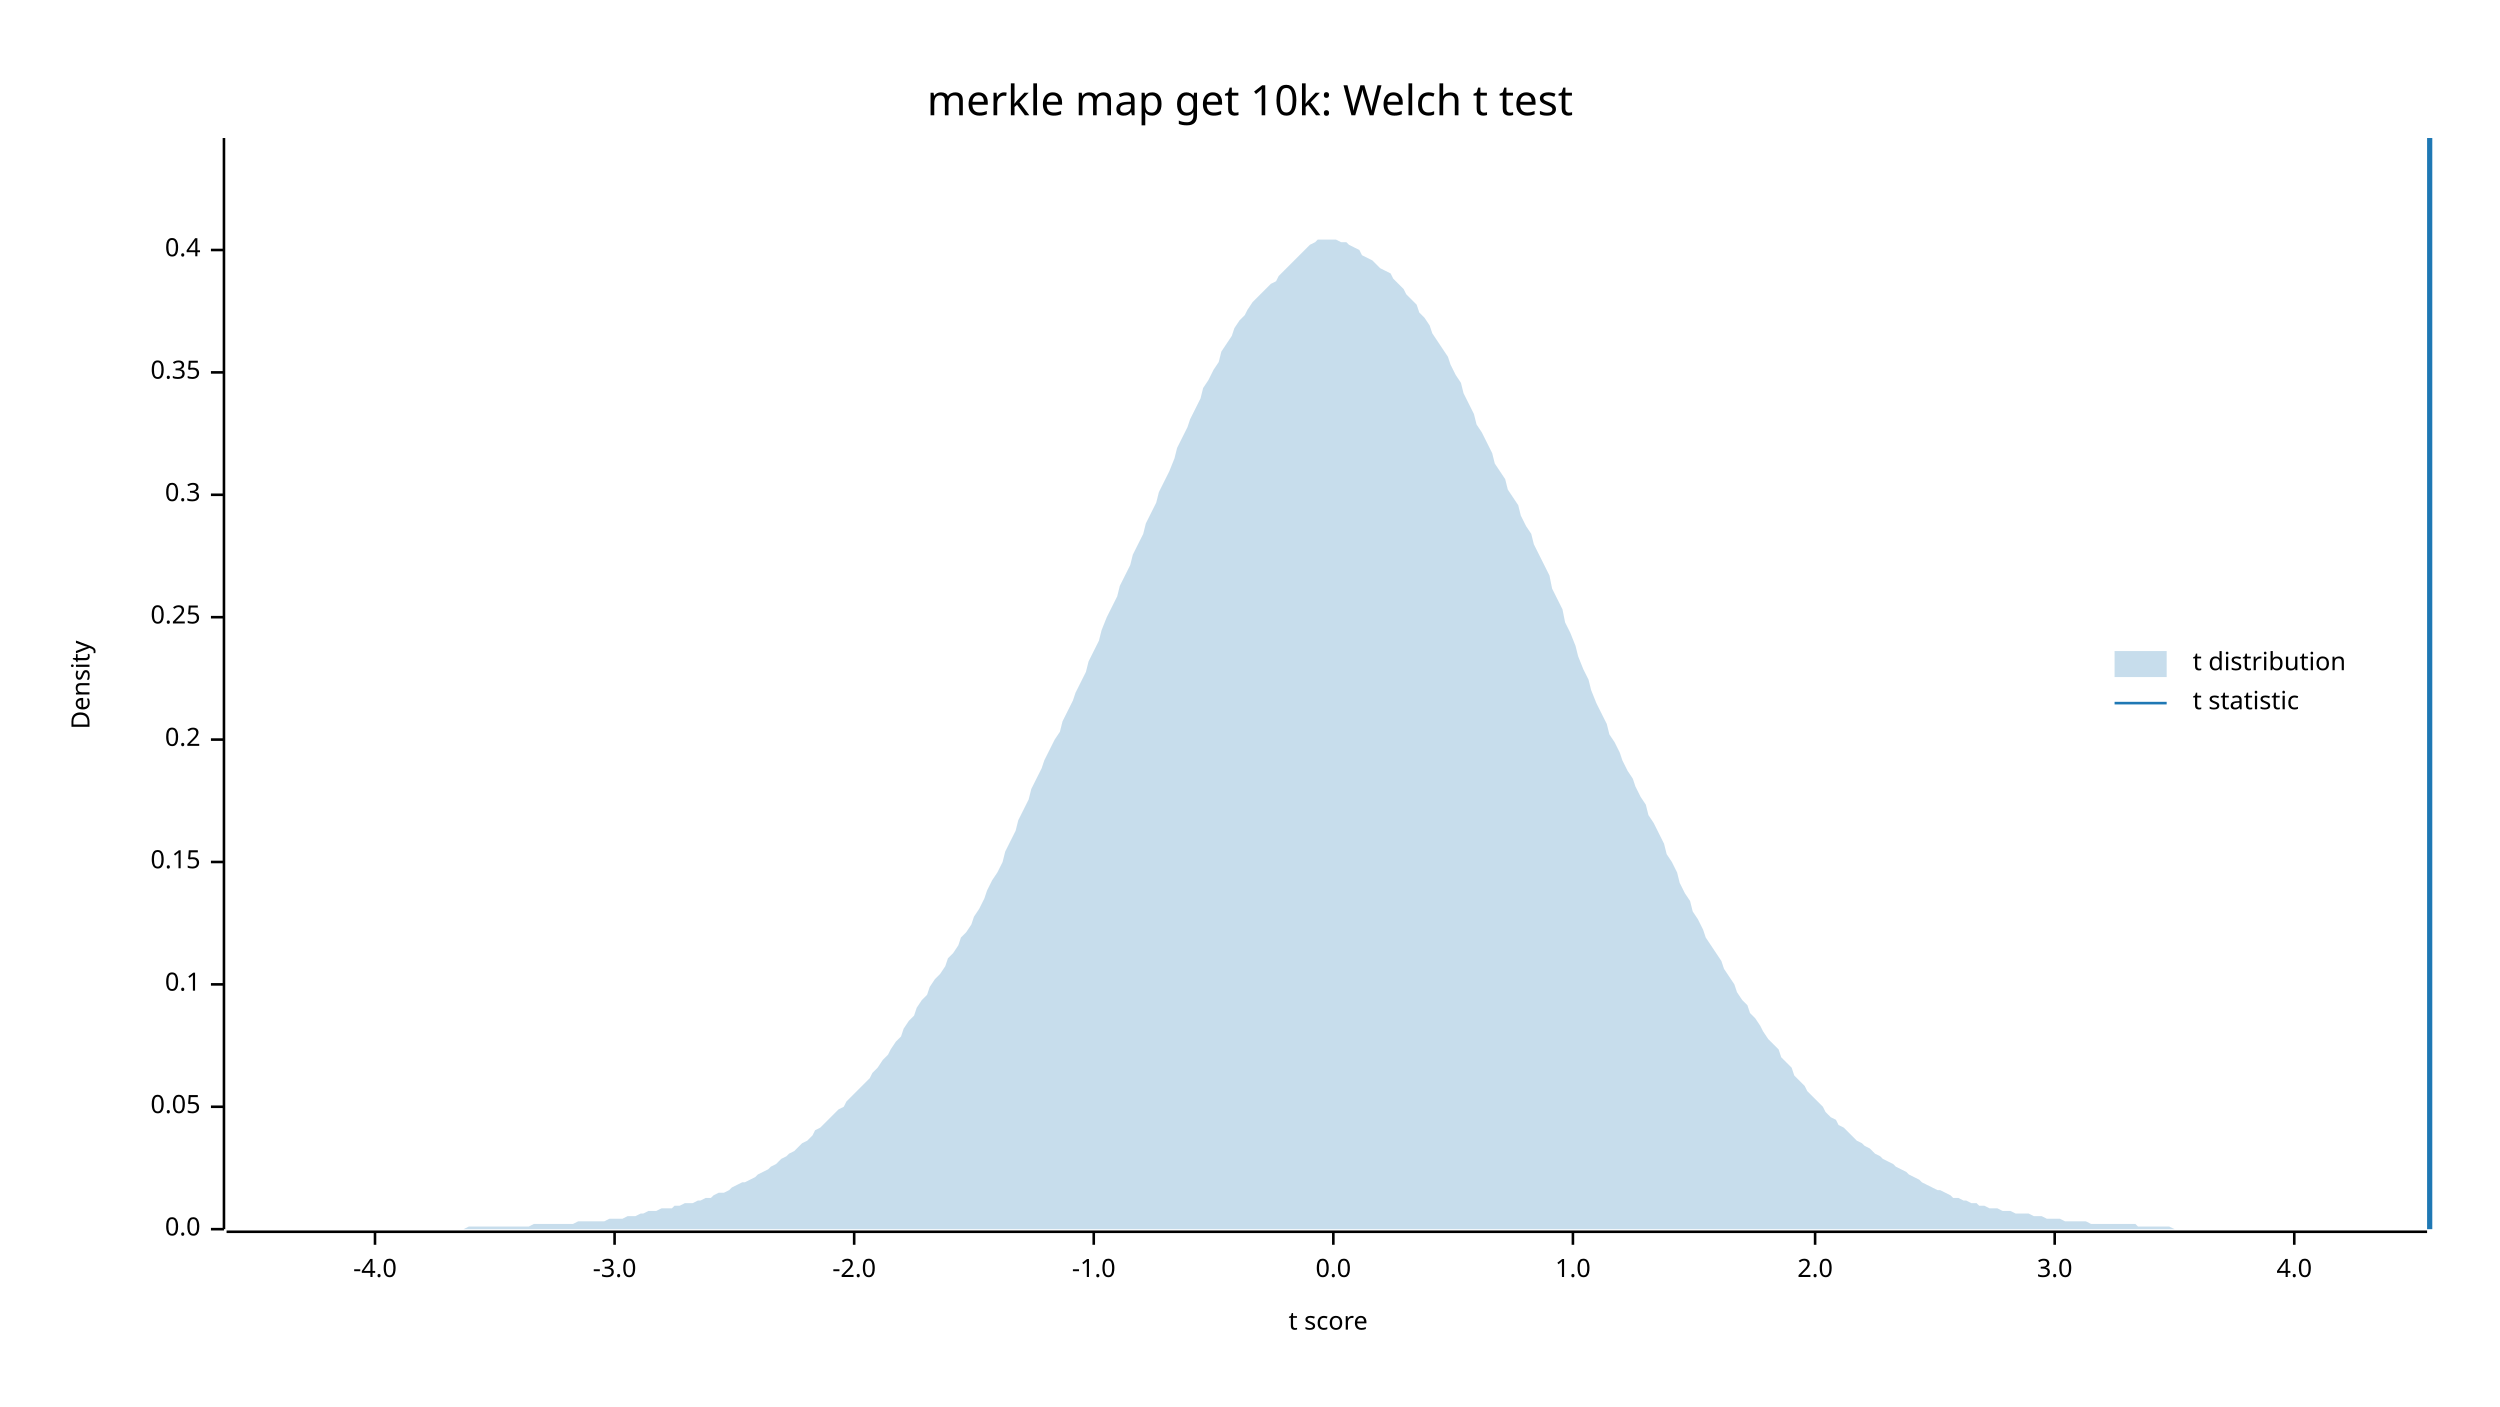
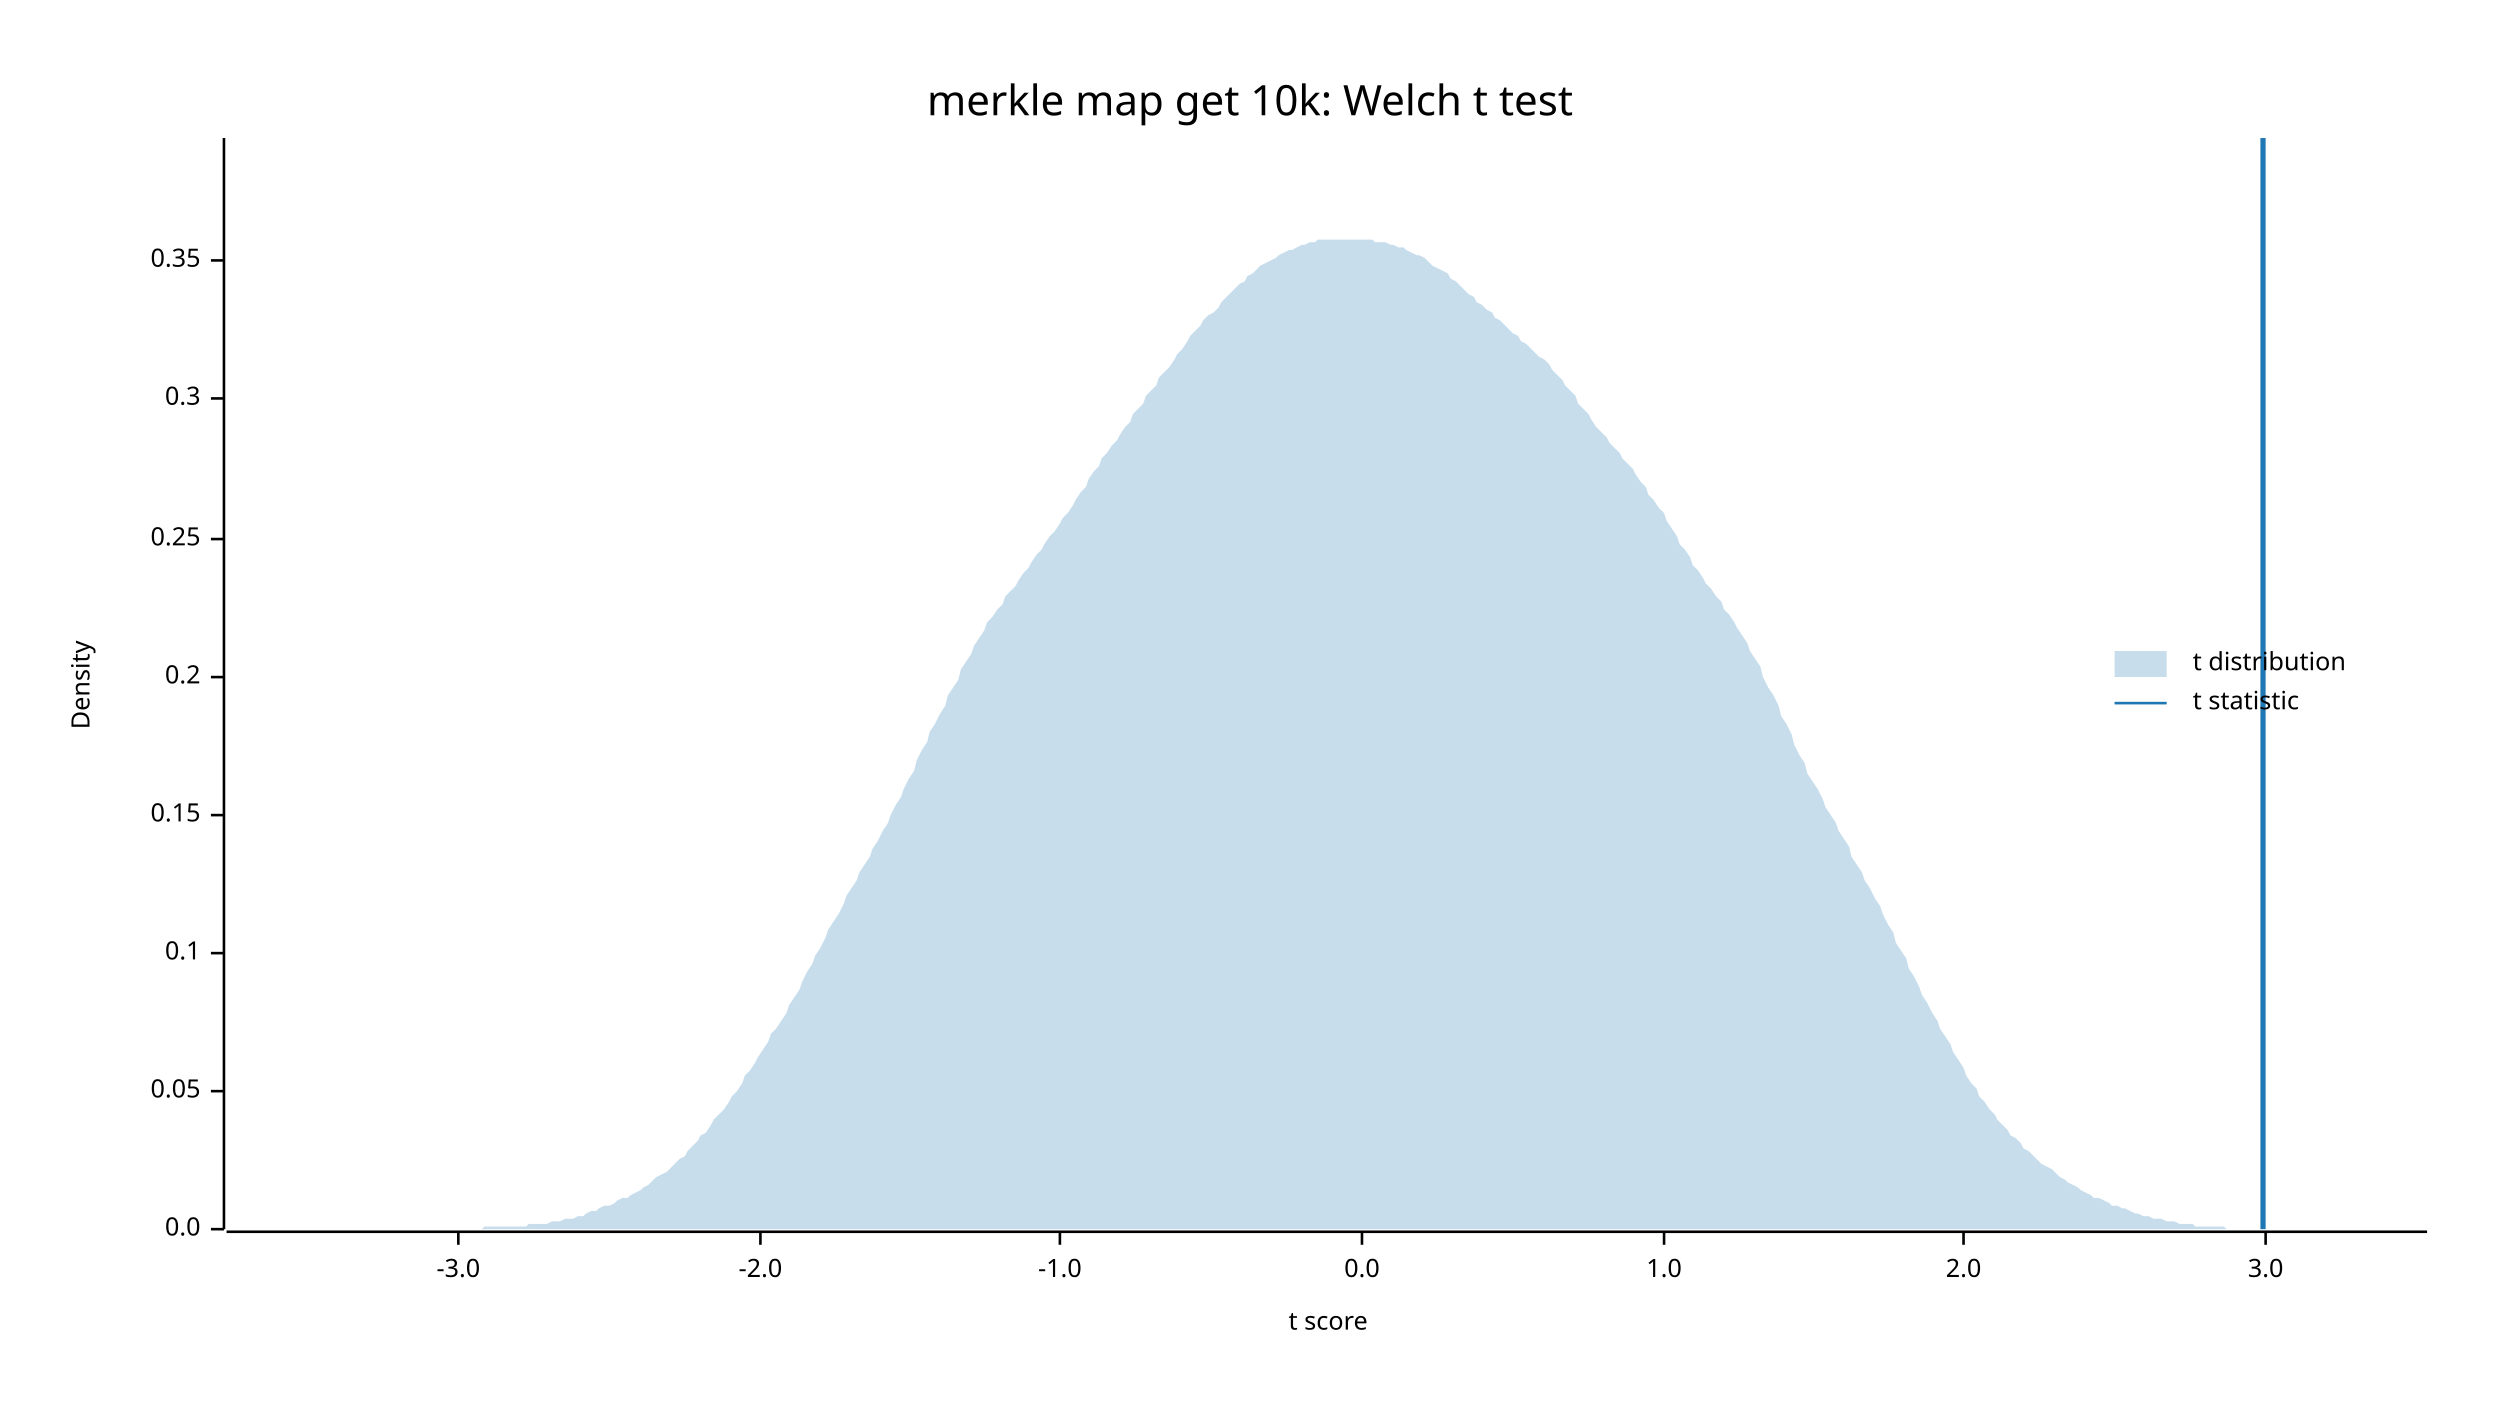
<svg xmlns="http://www.w3.org/2000/svg" width="960" height="540" viewBox="0 0 960 540">
  <text x="480" y="32" dy="0.76em" text-anchor="middle" font-family="sans-serif" font-size="16.129" opacity="1" fill="#000000">
merkle map get 10k: Welch t test
</text>
  <text x="27" y="263" dy="0.76em" text-anchor="middle" font-family="sans-serif" font-size="9.677" opacity="1" fill="#000000" transform="rotate(270, 27, 263)">
Density
</text>
  <text x="510" y="513" dy="-0.5ex" text-anchor="middle" font-family="sans-serif" font-size="9.677" opacity="1" fill="#000000">
t score
</text>
  <polyline fill="none" opacity="1" stroke="#000000" stroke-width="1" points="86,53 86,472 " />
  <text x="77" y="472" dy="0.5ex" text-anchor="end" font-family="sans-serif" font-size="9.677" opacity="1" fill="#000000">
0.0
</text>
  <polyline fill="none" opacity="1" stroke="#000000" stroke-width="1" points="81,472 86,472 " />
-   <text x="77" y="425" dy="0.5ex" text-anchor="end" font-family="sans-serif" font-size="9.677" opacity="1" fill="#000000">
+   <text x="77" y="419" dy="0.5ex" text-anchor="end" font-family="sans-serif" font-size="9.677" opacity="1" fill="#000000">
0.05
</text>
-   <polyline fill="none" opacity="1" stroke="#000000" stroke-width="1" points="81,425 86,425 " />
-   <text x="77" y="378" dy="0.5ex" text-anchor="end" font-family="sans-serif" font-size="9.677" opacity="1" fill="#000000">
+   <polyline fill="none" opacity="1" stroke="#000000" stroke-width="1" points="81,419 86,419 " />
+   <text x="77" y="366" dy="0.5ex" text-anchor="end" font-family="sans-serif" font-size="9.677" opacity="1" fill="#000000">
0.1
</text>
-   <polyline fill="none" opacity="1" stroke="#000000" stroke-width="1" points="81,378 86,378 " />
-   <text x="77" y="331" dy="0.5ex" text-anchor="end" font-family="sans-serif" font-size="9.677" opacity="1" fill="#000000">
+   <polyline fill="none" opacity="1" stroke="#000000" stroke-width="1" points="81,366 86,366 " />
+   <text x="77" y="313" dy="0.5ex" text-anchor="end" font-family="sans-serif" font-size="9.677" opacity="1" fill="#000000">
0.15
</text>
-   <polyline fill="none" opacity="1" stroke="#000000" stroke-width="1" points="81,331 86,331 " />
-   <text x="77" y="284" dy="0.5ex" text-anchor="end" font-family="sans-serif" font-size="9.677" opacity="1" fill="#000000">
+   <polyline fill="none" opacity="1" stroke="#000000" stroke-width="1" points="81,313 86,313 " />
+   <text x="77" y="260" dy="0.5ex" text-anchor="end" font-family="sans-serif" font-size="9.677" opacity="1" fill="#000000">
0.2
</text>
-   <polyline fill="none" opacity="1" stroke="#000000" stroke-width="1" points="81,284 86,284 " />
-   <text x="77" y="237" dy="0.5ex" text-anchor="end" font-family="sans-serif" font-size="9.677" opacity="1" fill="#000000">
+   <polyline fill="none" opacity="1" stroke="#000000" stroke-width="1" points="81,260 86,260 " />
+   <text x="77" y="207" dy="0.5ex" text-anchor="end" font-family="sans-serif" font-size="9.677" opacity="1" fill="#000000">
0.25
</text>
-   <polyline fill="none" opacity="1" stroke="#000000" stroke-width="1" points="81,237 86,237 " />
-   <text x="77" y="190" dy="0.5ex" text-anchor="end" font-family="sans-serif" font-size="9.677" opacity="1" fill="#000000">
+   <polyline fill="none" opacity="1" stroke="#000000" stroke-width="1" points="81,207 86,207 " />
+   <text x="77" y="153" dy="0.5ex" text-anchor="end" font-family="sans-serif" font-size="9.677" opacity="1" fill="#000000">
0.3
</text>
-   <polyline fill="none" opacity="1" stroke="#000000" stroke-width="1" points="81,190 86,190 " />
-   <text x="77" y="143" dy="0.5ex" text-anchor="end" font-family="sans-serif" font-size="9.677" opacity="1" fill="#000000">
+   <polyline fill="none" opacity="1" stroke="#000000" stroke-width="1" points="81,153 86,153 " />
+   <text x="77" y="100" dy="0.5ex" text-anchor="end" font-family="sans-serif" font-size="9.677" opacity="1" fill="#000000">
0.35
</text>
-   <polyline fill="none" opacity="1" stroke="#000000" stroke-width="1" points="81,143 86,143 " />
-   <text x="77" y="96" dy="0.5ex" text-anchor="end" font-family="sans-serif" font-size="9.677" opacity="1" fill="#000000">
- 0.4
- </text>
-   <polyline fill="none" opacity="1" stroke="#000000" stroke-width="1" points="81,96 86,96 " />
+   <polyline fill="none" opacity="1" stroke="#000000" stroke-width="1" points="81,100 86,100 " />
  <polyline fill="none" opacity="1" stroke="#000000" stroke-width="1" points="87,473 932,473 " />
-   <text x="144" y="483" dy="0.76em" text-anchor="middle" font-family="sans-serif" font-size="9.677" opacity="1" fill="#000000">
- -4.0
- </text>
-   <polyline fill="none" opacity="1" stroke="#000000" stroke-width="1" points="144,473 144,478 " />
-   <text x="236" y="483" dy="0.76em" text-anchor="middle" font-family="sans-serif" font-size="9.677" opacity="1" fill="#000000">
+   <text x="176" y="483" dy="0.76em" text-anchor="middle" font-family="sans-serif" font-size="9.677" opacity="1" fill="#000000">
-3.0
</text>
-   <polyline fill="none" opacity="1" stroke="#000000" stroke-width="1" points="236,473 236,478 " />
-   <text x="328" y="483" dy="0.76em" text-anchor="middle" font-family="sans-serif" font-size="9.677" opacity="1" fill="#000000">
+   <polyline fill="none" opacity="1" stroke="#000000" stroke-width="1" points="176,473 176,478 " />
+   <text x="292" y="483" dy="0.76em" text-anchor="middle" font-family="sans-serif" font-size="9.677" opacity="1" fill="#000000">
-2.0
</text>
-   <polyline fill="none" opacity="1" stroke="#000000" stroke-width="1" points="328,473 328,478 " />
-   <text x="420" y="483" dy="0.76em" text-anchor="middle" font-family="sans-serif" font-size="9.677" opacity="1" fill="#000000">
+   <polyline fill="none" opacity="1" stroke="#000000" stroke-width="1" points="292,473 292,478 " />
+   <text x="407" y="483" dy="0.76em" text-anchor="middle" font-family="sans-serif" font-size="9.677" opacity="1" fill="#000000">
-1.0
</text>
-   <polyline fill="none" opacity="1" stroke="#000000" stroke-width="1" points="420,473 420,478 " />
-   <text x="512" y="483" dy="0.76em" text-anchor="middle" font-family="sans-serif" font-size="9.677" opacity="1" fill="#000000">
+   <polyline fill="none" opacity="1" stroke="#000000" stroke-width="1" points="407,473 407,478 " />
+   <text x="523" y="483" dy="0.76em" text-anchor="middle" font-family="sans-serif" font-size="9.677" opacity="1" fill="#000000">
0.0
</text>
-   <polyline fill="none" opacity="1" stroke="#000000" stroke-width="1" points="512,473 512,478 " />
-   <text x="604" y="483" dy="0.76em" text-anchor="middle" font-family="sans-serif" font-size="9.677" opacity="1" fill="#000000">
+   <polyline fill="none" opacity="1" stroke="#000000" stroke-width="1" points="523,473 523,478 " />
+   <text x="639" y="483" dy="0.76em" text-anchor="middle" font-family="sans-serif" font-size="9.677" opacity="1" fill="#000000">
1.0
</text>
-   <polyline fill="none" opacity="1" stroke="#000000" stroke-width="1" points="604,473 604,478 " />
-   <text x="697" y="483" dy="0.76em" text-anchor="middle" font-family="sans-serif" font-size="9.677" opacity="1" fill="#000000">
+   <polyline fill="none" opacity="1" stroke="#000000" stroke-width="1" points="639,473 639,478 " />
+   <text x="754" y="483" dy="0.76em" text-anchor="middle" font-family="sans-serif" font-size="9.677" opacity="1" fill="#000000">
2.0
</text>
-   <polyline fill="none" opacity="1" stroke="#000000" stroke-width="1" points="697,473 697,478 " />
-   <text x="789" y="483" dy="0.76em" text-anchor="middle" font-family="sans-serif" font-size="9.677" opacity="1" fill="#000000">
+   <polyline fill="none" opacity="1" stroke="#000000" stroke-width="1" points="754,473 754,478 " />
+   <text x="870" y="483" dy="0.76em" text-anchor="middle" font-family="sans-serif" font-size="9.677" opacity="1" fill="#000000">
3.0
</text>
-   <polyline fill="none" opacity="1" stroke="#000000" stroke-width="1" points="789,473 789,478 " />
-   <text x="881" y="483" dy="0.76em" text-anchor="middle" font-family="sans-serif" font-size="9.677" opacity="1" fill="#000000">
- 4.0
- </text>
-   <polyline fill="none" opacity="1" stroke="#000000" stroke-width="1" points="881,473 881,478 " />
-   <polygon opacity="0.25" fill="#1F78B4" points="87,472 88,472 90,472 92,472 93,472 95,472 97,472 98,472 100,472 102,472 103,472 105,472 107,472 109,472 110,472 112,472 114,472 115,472 117,472 119,472 120,472 122,472 124,472 125,472 127,472 129,472 131,472 132,472 134,472 136,472 137,472 139,472 141,472 142,472 144,472 146,472 147,472 149,472 151,472 153,472 154,472 156,472 158,472 159,472 161,472 163,472 164,472 166,472 168,472 169,472 171,472 173,472 175,472 176,472 178,472 180,471 181,471 183,471 185,471 186,471 188,471 190,471 191,471 193,471 195,471 197,471 198,471 200,471 202,471 203,471 205,470 207,470 208,470 210,470 212,470 214,470 215,470 217,470 219,470 220,470 222,469 224,469 225,469 227,469 229,469 230,469 232,469 234,468 236,468 237,468 239,468 241,467 242,467 244,467 246,466 247,466 249,465 251,465 252,465 254,464 256,464 258,464 259,463 261,463 263,462 264,462 266,462 268,461 269,461 271,460 273,460 274,459 276,458 278,458 280,457 281,456 283,455 285,454 286,454 288,453 290,452 291,451 293,450 295,449 296,448 298,447 300,445 302,444 303,443 305,442 307,440 308,439 310,438 312,436 313,434 315,433 317,431 318,430 320,428 322,426 324,425 325,423 327,421 329,419 330,418 332,416 334,414 335,412 337,410 339,407 341,405 342,403 344,400 346,398 347,395 349,392 351,390 352,387 354,384 356,382 357,379 359,376 361,374 363,371 364,368 366,366 368,363 369,360 371,358 373,355 374,352 376,349 378,345 379,342 381,338 383,335 385,331 386,327 388,323 390,319 391,315 393,311 395,307 396,303 398,299 400,295 401,292 403,288 405,284 407,281 408,277 410,273 412,269 413,266 415,262 417,258 418,254 420,250 422,246 423,242 425,237 427,233 429,229 430,225 432,221 434,217 435,213 437,209 439,205 440,201 442,197 444,193 445,189 447,185 449,181 451,176 452,172 454,168 456,164 457,161 459,157 461,153 462,149 464,146 466,142 468,139 469,135 471,132 473,129 474,126 476,123 478,121 479,119 481,116 483,114 484,113 486,111 488,109 490,108 491,106 493,104 495,102 496,101 498,99 500,97 501,96 503,94 505,93 506,92 508,92 510,92 512,92 513,92 515,93 517,93 518,94 520,95 522,96 523,98 525,99 527,100 528,101 530,103 532,104 534,105 535,107 537,109 539,111 540,113 542,115 544,117 545,120 547,122 549,125 550,128 552,131 554,134 556,137 557,140 559,144 561,147 562,151 564,155 566,159 567,163 569,166 571,170 573,174 574,178 576,181 578,184 579,188 581,191 583,194 584,198 586,202 588,205 589,209 591,213 593,217 595,221 596,226 598,230 600,234 601,239 603,243 605,248 606,252 608,257 610,261 611,265 613,270 615,274 617,278 618,282 620,285 622,289 623,292 625,296 627,299 628,302 630,306 632,309 633,313 635,316 637,320 639,324 640,328 642,331 644,335 645,339 647,343 649,346 650,350 652,353 654,357 655,360 657,363 659,366 661,369 662,372 664,375 666,378 667,381 669,384 671,386 672,389 674,391 676,394 677,396 679,399 681,401 683,403 684,406 686,408 688,410 689,413 691,415 693,417 694,419 696,421 698,423 700,425 701,427 703,429 705,430 706,432 708,433 710,435 711,436 713,438 715,439 716,440 718,441 720,443 722,444 723,445 725,446 727,447 728,448 730,449 732,450 733,451 735,452 737,453 738,454 740,455 742,456 744,457 745,457 747,458 749,459 750,460 752,460 754,461 755,461 757,462 759,462 760,463 762,463 764,464 766,464 767,464 769,465 771,465 772,465 774,466 776,466 777,466 779,466 781,467 782,467 784,467 786,468 788,468 789,468 791,468 793,469 794,469 796,469 798,469 799,469 801,469 803,470 804,470 806,470 808,470 810,470 811,470 813,470 815,470 816,470 818,470 820,470 821,471 823,471 825,471 827,471 828,471 830,471 832,471 833,471 835,472 837,472 838,472 840,472 842,472 843,472 845,472 847,472 849,472 850,472 852,472 854,472 855,472 857,472 859,472 860,472 862,472 864,472 865,472 867,472 869,472 871,472 872,472 874,472 876,472 877,472 879,472 881,472 882,472 884,472 886,472 887,472 889,472 891,472 893,472 894,472 896,472 898,472 899,472 901,472 903,472 904,472 906,472 908,472 909,472 911,472 913,472 915,472 916,472 918,472 920,472 921,472 923,472 925,472 926,472 928,472 930,472 932,472 932,472 87,472 " />
-   <polyline fill="none" opacity="1" stroke="#1F78B4" stroke-width="2" points="933,472 933,53 " />
+   <polyline fill="none" opacity="1" stroke="#000000" stroke-width="1" points="870,473 870,478 " />
+   <polygon opacity="0.25" fill="#1F78B4" points="87,472 88,472 90,472 92,472 93,472 95,472 97,472 98,472 100,472 102,472 103,472 105,472 107,472 109,472 110,472 112,472 114,472 115,472 117,472 119,472 120,472 122,472 124,472 125,472 127,472 129,472 131,472 132,472 134,472 136,472 137,472 139,472 141,472 142,472 144,472 146,472 147,472 149,472 151,472 153,472 154,472 156,472 158,472 159,472 161,472 163,472 164,472 166,472 168,472 169,472 171,472 173,472 175,472 176,472 178,472 180,472 181,472 183,472 185,472 186,471 188,471 190,471 191,471 193,471 195,471 197,471 198,471 200,471 202,471 203,470 205,470 207,470 208,470 210,470 212,469 214,469 215,469 217,468 219,468 220,468 222,467 224,467 225,466 227,465 229,465 230,464 232,463 234,463 236,462 237,461 239,460 241,460 242,459 244,458 246,457 247,456 249,455 251,453 252,452 254,451 256,450 258,448 259,447 261,445 263,444 264,442 266,440 268,438 269,436 271,435 273,432 274,430 276,428 278,426 280,423 281,421 283,419 285,416 286,413 288,411 290,408 291,406 293,403 295,400 296,397 298,395 300,392 302,389 303,386 305,383 307,380 308,377 310,373 312,370 313,367 315,364 317,360 318,357 320,354 322,351 324,347 325,344 327,341 329,338 330,335 332,332 334,329 335,326 337,323 339,319 341,316 342,313 344,309 346,306 347,303 349,299 351,296 352,292 354,288 356,285 357,281 359,278 361,274 363,271 364,267 366,264 368,261 369,257 371,254 373,251 374,248 376,245 378,242 379,239 381,237 383,234 385,232 386,229 388,227 390,225 391,223 393,220 395,218 396,216 398,213 400,211 401,209 403,206 405,204 407,201 408,199 410,197 412,194 413,192 415,189 417,187 418,184 420,181 422,179 423,176 425,174 427,171 429,169 430,167 432,164 434,162 435,159 437,157 439,155 440,152 442,150 444,148 445,145 447,143 449,141 451,138 452,136 454,134 456,131 457,129 459,127 461,125 462,123 464,121 466,120 468,118 469,116 471,114 473,112 474,111 476,109 478,108 479,106 481,105 483,103 484,102 486,101 488,100 490,99 491,98 493,97 495,96 496,96 498,95 500,94 501,94 503,93 505,93 506,92 508,92 510,92 512,92 513,92 515,92 517,92 518,92 520,92 522,92 523,92 525,92 527,92 528,93 530,93 532,93 534,94 535,94 537,95 539,95 540,96 542,97 544,98 545,98 547,99 549,101 550,102 552,103 554,104 556,105 557,107 559,108 561,110 562,111 564,113 566,114 567,116 569,117 571,119 573,120 574,122 576,123 578,125 579,126 581,128 583,129 584,131 586,132 588,134 589,135 591,137 593,138 595,140 596,142 598,144 600,146 601,148 603,150 605,152 606,155 608,157 610,159 611,161 613,164 615,166 617,168 618,170 620,172 622,174 623,176 625,178 627,180 628,182 630,185 632,187 633,190 635,192 637,195 639,197 640,200 642,203 644,206 645,209 647,211 649,214 650,217 652,219 654,222 655,224 657,226 659,229 661,231 662,234 664,236 666,239 667,241 669,244 671,247 672,250 674,253 676,256 677,260 679,264 681,267 683,271 684,275 686,278 688,282 689,286 691,290 693,293 694,297 696,300 698,303 700,307 701,310 703,313 705,316 706,319 708,322 710,325 711,329 713,332 715,335 716,338 718,341 720,345 722,348 723,351 725,355 727,358 728,362 730,365 732,368 733,372 735,375 737,379 738,382 740,385 742,389 744,392 745,395 747,398 749,401 750,404 752,407 754,410 755,413 757,416 759,418 760,421 762,423 764,426 766,428 767,430 769,432 771,434 772,436 774,437 776,439 777,441 779,442 781,444 782,445 784,447 786,448 788,449 789,450 791,452 793,453 794,454 796,455 798,456 799,457 801,458 803,459 804,460 806,460 808,461 810,462 811,463 813,463 815,464 816,464 818,465 820,466 821,466 823,467 825,467 827,468 828,468 830,468 832,469 833,469 835,469 837,470 838,470 840,470 842,470 843,471 845,471 847,471 849,471 850,471 852,471 854,471 855,472 857,472 859,472 860,472 862,472 864,472 865,472 867,472 869,472 871,472 872,472 874,472 876,472 877,472 879,472 881,472 882,472 884,472 886,472 887,472 889,472 891,472 893,472 894,472 896,472 898,472 899,472 901,472 903,472 904,472 906,472 908,472 909,472 911,472 913,472 915,472 916,472 918,472 920,472 921,472 923,472 925,472 926,472 928,472 930,472 932,472 932,472 87,472 " />
+   <polyline fill="none" opacity="1" stroke="#1F78B4" stroke-width="2" points="869,472 869,53 " />
  <text x="842" y="250" dy="0.76em" text-anchor="start" font-family="sans-serif" font-size="9.677" opacity="1" fill="#000000">
t distribution
</text>
  <text x="842" y="265" dy="0.76em" text-anchor="start" font-family="sans-serif" font-size="9.677" opacity="1" fill="#000000">
t statistic
</text>
  <rect x="812" y="250" width="20" height="10" opacity="0.25" fill="#1F78B4" stroke="none" />
  <polyline fill="none" opacity="1" stroke="#1F78B4" stroke-width="1" points="812,270 832,270 " />
</svg>
